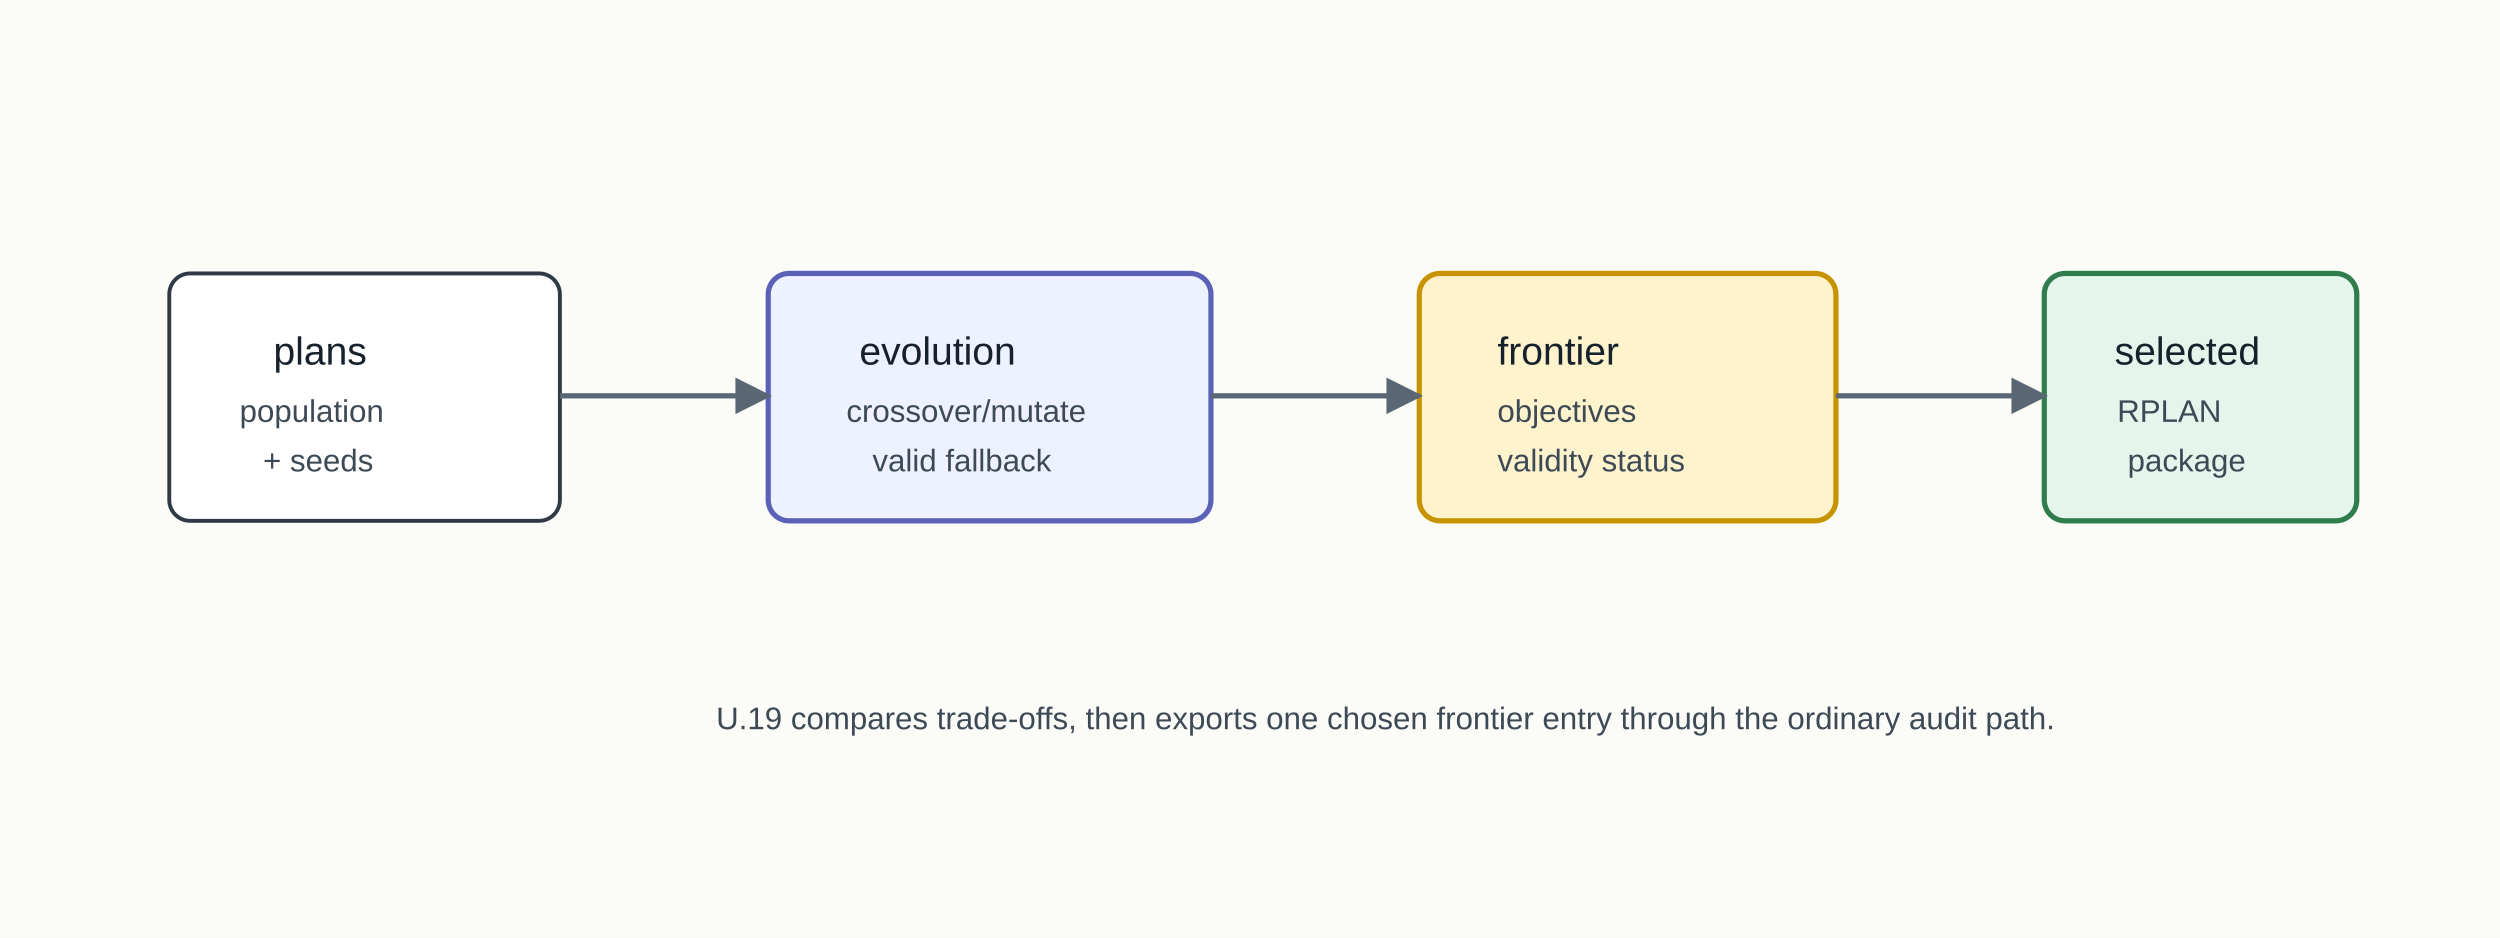
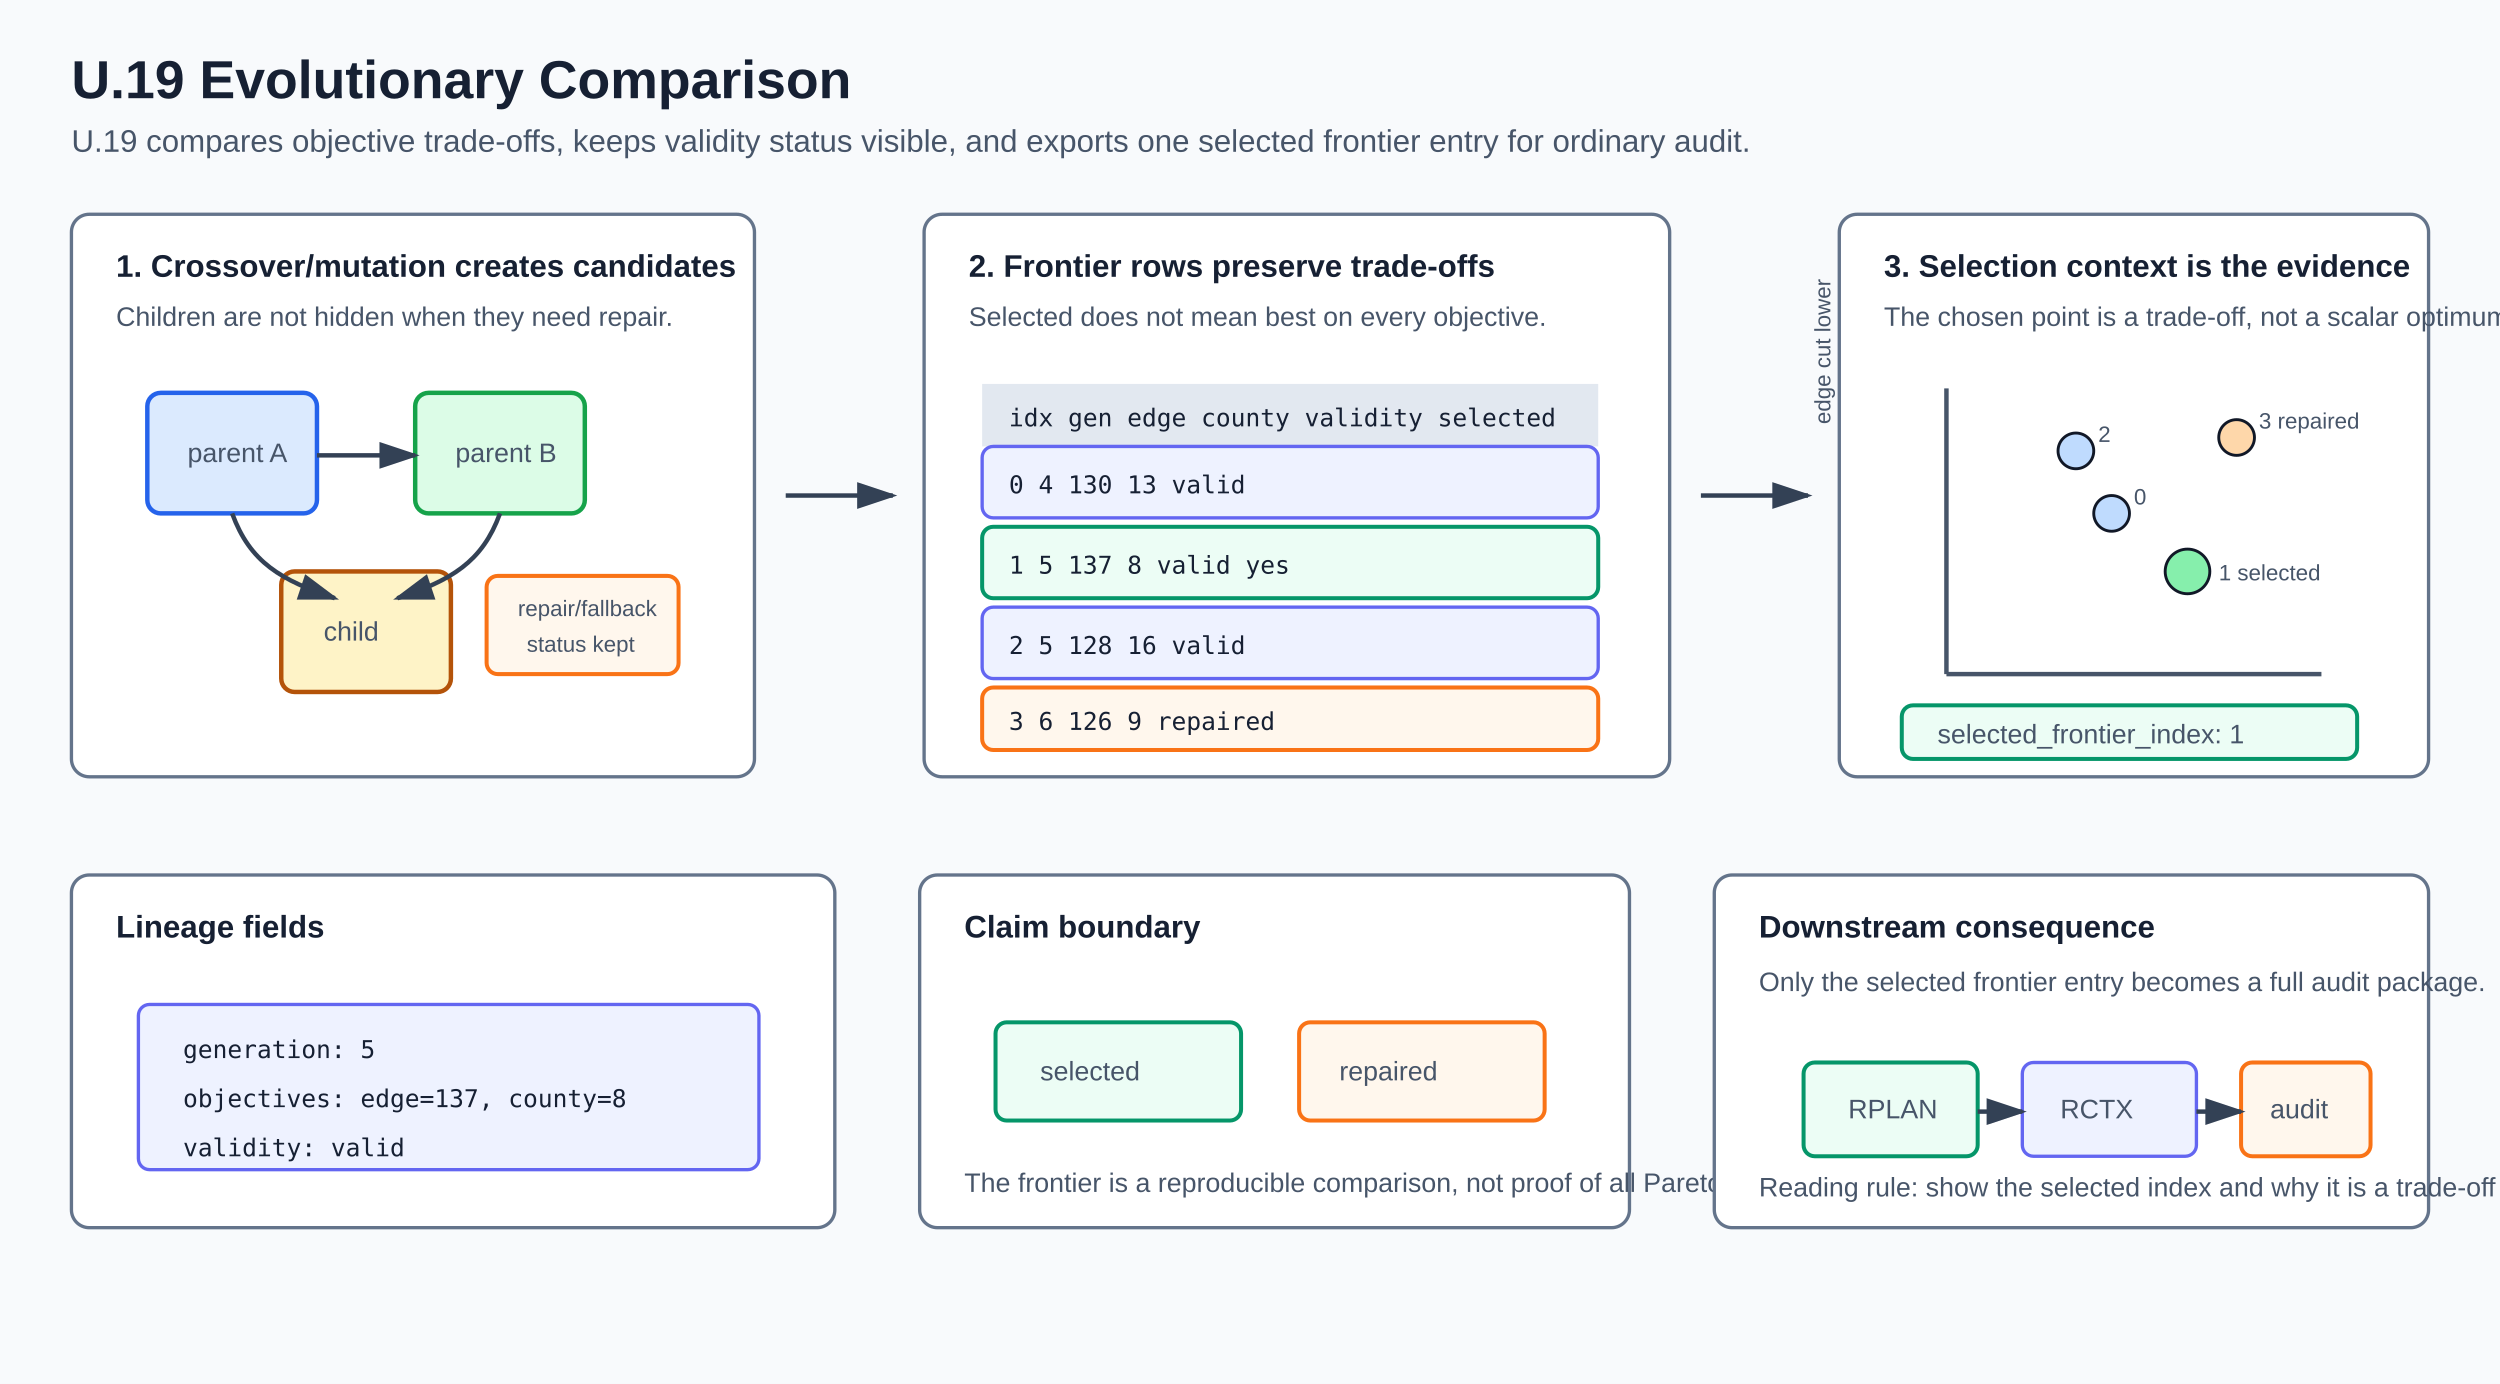
- <svg xmlns="http://www.w3.org/2000/svg" width="960" height="360" viewBox="0 0 960 360" role="img" aria-labelledby="title desc">
-   <style>.bg{fill:#fbfbf8}.box{fill:#fff;stroke:#2f3a45;stroke-width:1.5}.evo{fill:#eef2ff;stroke:#5b61b6;stroke-width:2}.front{fill:#fff3cd;stroke:#c79300;stroke-width:2}.pkg{fill:#e4f5eb;stroke:#2f7d4c;stroke-width:2}.label{font:15px Arial,sans-serif;fill:#17212b}.small{font:12px Arial,sans-serif;fill:#3d4a56}.arrow{stroke:#596673;stroke-width:2;fill:none;marker-end:url(#arrow)}</style>
+ <svg xmlns="http://www.w3.org/2000/svg" width="1120" height="620" viewBox="0 0 1120 620" role="img" aria-labelledby="title desc">
  <defs>
-     <marker id="arrow" viewBox="0 0 10 10" refX="9" refY="5" markerWidth="7" markerHeight="7" orient="auto">
-       <path d="M0 0 L10 5 L0 10 z" fill="#596673" />
+     <marker id="arrow" markerWidth="10" markerHeight="10" refX="8" refY="3" orient="auto" markerUnits="strokeWidth">
+       <path d="M0,0 L0,6 L9,3 z" fill="#334155" />
    </marker>
+     <style>
+       text{font-family:Arial,Helvetica,sans-serif;fill:#162033}
+       .bg{fill:#f8fafc}.panel{fill:#fff;stroke:#64748b;stroke-width:1.5;rx:8}
+       .h{font-size:24px;font-weight:700}.sub{font-size:14px;fill:#475569}
+       .label{font-size:14px;font-weight:700}.small{font-size:12px;fill:#475569}.tiny{font-size:10px;fill:#475569}
+       .mono{font-size:11px;font-family:Consolas,monospace;fill:#162033}
+       .arrow{stroke:#334155;stroke-width:2;fill:none;marker-end:url(#arrow)}
+       .planA{fill:#dbeafe;stroke:#2563eb;stroke-width:2}.planB{fill:#dcfce7;stroke:#16a34a;stroke-width:2}.child{fill:#fef3c7;stroke:#b45309;stroke-width:2}.repair{fill:#fff7ed;stroke:#f97316;stroke-width:1.8;rx:5}.bad{fill:#fee2e2;stroke:#dc2626;stroke-width:1.8;rx:5}.good{fill:#ecfdf5;stroke:#059669;stroke-width:1.8;rx:5}.front{fill:#eef2ff;stroke:#6366f1;stroke-width:1.5;rx:5}.header{fill:#e2e8f0}
+       .axis{stroke:#475569;stroke-width:2}.dot{stroke:#111827;stroke-width:1.3}
+     </style>
  </defs>
-   <rect class="bg" width="960" height="360" />
-   <rect class="box" x="65" y="105" width="150" height="95" rx="8" />
-   <text class="label" x="105" y="140">plans</text>
-   <text class="small" x="92" y="162">population</text>
-   <text class="small" x="101" y="181">+ seeds</text>
-   <rect class="evo" x="295" y="105" width="170" height="95" rx="8" />
-   <text class="label" x="330" y="140">evolution</text>
-   <text class="small" x="325" y="162">crossover/mutate</text>
-   <text class="small" x="335" y="181">valid fallback</text>
-   <rect class="front" x="545" y="105" width="160" height="95" rx="8" />
-   <text class="label" x="575" y="140">frontier</text>
-   <text class="small" x="575" y="162">objectives</text>
-   <text class="small" x="575" y="181">validity status</text>
-   <rect class="pkg" x="785" y="105" width="120" height="95" rx="8" />
-   <text class="label" x="812" y="140">selected</text>
-   <text class="small" x="813" y="162">RPLAN</text>
-   <text class="small" x="817" y="181">package</text>
-   <path class="arrow" d="M215 152 H295" />
-   <path class="arrow" d="M465 152 H545" />
-   <path class="arrow" d="M705 152 H785" />
-   <text class="small" x="275" y="280">U.19 compares trade-offs, then exports one chosen frontier entry through the ordinary audit path.</text>
+   <rect width="1120" height="620" class="bg" />
+   <text x="32" y="44" class="h">U.19 Evolutionary Comparison</text>
+   <text x="32" y="68" class="sub">U.19 compares objective trade-offs, keeps validity status visible, and exports one selected frontier entry for ordinary audit.</text>
+   <rect x="32" y="96" width="306" height="252" class="panel" />
+   <text x="52" y="124" class="label">1. Crossover/mutation creates candidates</text>
+   <text x="52" y="146" class="small">Children are not hidden when they need repair.</text>
+   <rect x="66" y="176" width="76" height="54" class="planA" rx="6" />
+   <text x="84" y="207" class="small">parent A</text>
+   <rect x="186" y="176" width="76" height="54" class="planB" rx="6" />
+   <text x="204" y="207" class="small">parent B</text>
+   <path d="M142 204 H186" class="arrow" />
+   <rect x="126" y="256" width="76" height="54" class="child" rx="6" />
+   <text x="145" y="287" class="small">child</text>
+   <path d="M104 230 C112 252 126 260 150 268" class="arrow" />
+   <path d="M224 230 C216 252 202 260 178 268" class="arrow" />
+   <rect x="218" y="258" width="86" height="44" class="repair" />
+   <text x="232" y="276" class="tiny">repair/fallback</text>
+   <text x="236" y="292" class="tiny">status kept</text>
+   <path d="M352 222 H400" class="arrow" />
+   <rect x="414" y="96" width="334" height="252" class="panel" />
+   <text x="434" y="124" class="label">2. Frontier rows preserve trade-offs</text>
+   <text x="434" y="146" class="small">Selected does not mean best on every objective.</text>
+   <rect x="440" y="172" width="276" height="28" class="header" />
+   <text x="452" y="191" class="mono">idx gen edge county validity selected</text>
+   <rect x="440" y="200" width="276" height="32" class="front" />
+   <text x="452" y="221" class="mono">0   4   130  13     valid</text>
+   <rect x="440" y="236" width="276" height="32" class="good" />
+   <text x="452" y="257" class="mono">1   5   137   8     valid     yes</text>
+   <rect x="440" y="272" width="276" height="32" class="front" />
+   <text x="452" y="293" class="mono">2   5   128  16     valid</text>
+   <rect x="440" y="308" width="276" height="28" class="repair" />
+   <text x="452" y="327" class="mono">3   6   126   9     repaired</text>
+   <path d="M762 222 H810" class="arrow" />
+   <rect x="824" y="96" width="264" height="252" class="panel" />
+   <text x="844" y="124" class="label">3. Selection context is the evidence</text>
+   <text x="844" y="146" class="small">The chosen point is a trade-off, not a scalar optimum.</text>
+   <line x1="872" y1="302" x2="1040" y2="302" class="axis" />
+   <line x1="872" y1="302" x2="872" y2="174" class="axis" />
+   <text x="922" y="326" class="tiny">county splits lower</text>
+   <text x="820" y="190" class="tiny" transform="rotate(-90 820 190)">edge cut lower</text>
+   <circle cx="946" cy="230" r="8" class="dot" fill="#bfdbfe" />
+   <text x="956" y="226" class="tiny">0</text>
+   <circle cx="980" cy="256" r="10" class="dot" fill="#86efac" />
+   <text x="994" y="260" class="tiny">1 selected</text>
+   <circle cx="930" cy="202" r="8" class="dot" fill="#bfdbfe" />
+   <text x="940" y="198" class="tiny">2</text>
+   <circle cx="1002" cy="196" r="8" class="dot" fill="#fed7aa" />
+   <text x="1012" y="192" class="tiny">3 repaired</text>
+   <rect x="852" y="316" width="204" height="24" class="good" />
+   <text x="868" y="333" class="small">selected_frontier_index: 1</text>
+   <rect x="32" y="392" width="342" height="158" class="panel" />
+   <text x="52" y="420" class="label">Lineage fields</text>
+   <rect x="62" y="450" width="278" height="74" class="front" />
+   <text x="82" y="474" class="mono">generation: 5</text>
+   <text x="82" y="496" class="mono">objectives: edge=137, county=8</text>
+   <text x="82" y="518" class="mono">validity: valid</text>
+   <rect x="412" y="392" width="318" height="158" class="panel" />
+   <text x="432" y="420" class="label">Claim boundary</text>
+   <rect x="446" y="458" width="110" height="44" class="good" />
+   <text x="466" y="484" class="small">selected</text>
+   <rect x="582" y="458" width="110" height="44" class="repair" />
+   <text x="600" y="484" class="small">repaired</text>
+   <text x="432" y="534" class="small">The frontier is a reproducible comparison, not proof of all Pareto-optimal plans.</text>
+   <rect x="768" y="392" width="320" height="158" class="panel" />
+   <text x="788" y="420" class="label">Downstream consequence</text>
+   <text x="788" y="444" class="small">Only the selected frontier entry becomes a full audit package.</text>
+   <rect x="808" y="476" width="78" height="42" class="good" />
+   <text x="828" y="501" class="small">RPLAN</text>
+   <rect x="906" y="476" width="78" height="42" class="front" />
+   <text x="923" y="501" class="small">RCTX</text>
+   <rect x="1004" y="476" width="58" height="42" class="repair" />
+   <text x="1017" y="501" class="small">audit</text>
+   <path d="M886 498 H906" class="arrow" />
+   <path d="M984 498 H1004" class="arrow" />
+   <text x="788" y="536" class="small">Reading rule: show the selected index and why it is a trade-off point.</text>
</svg>
